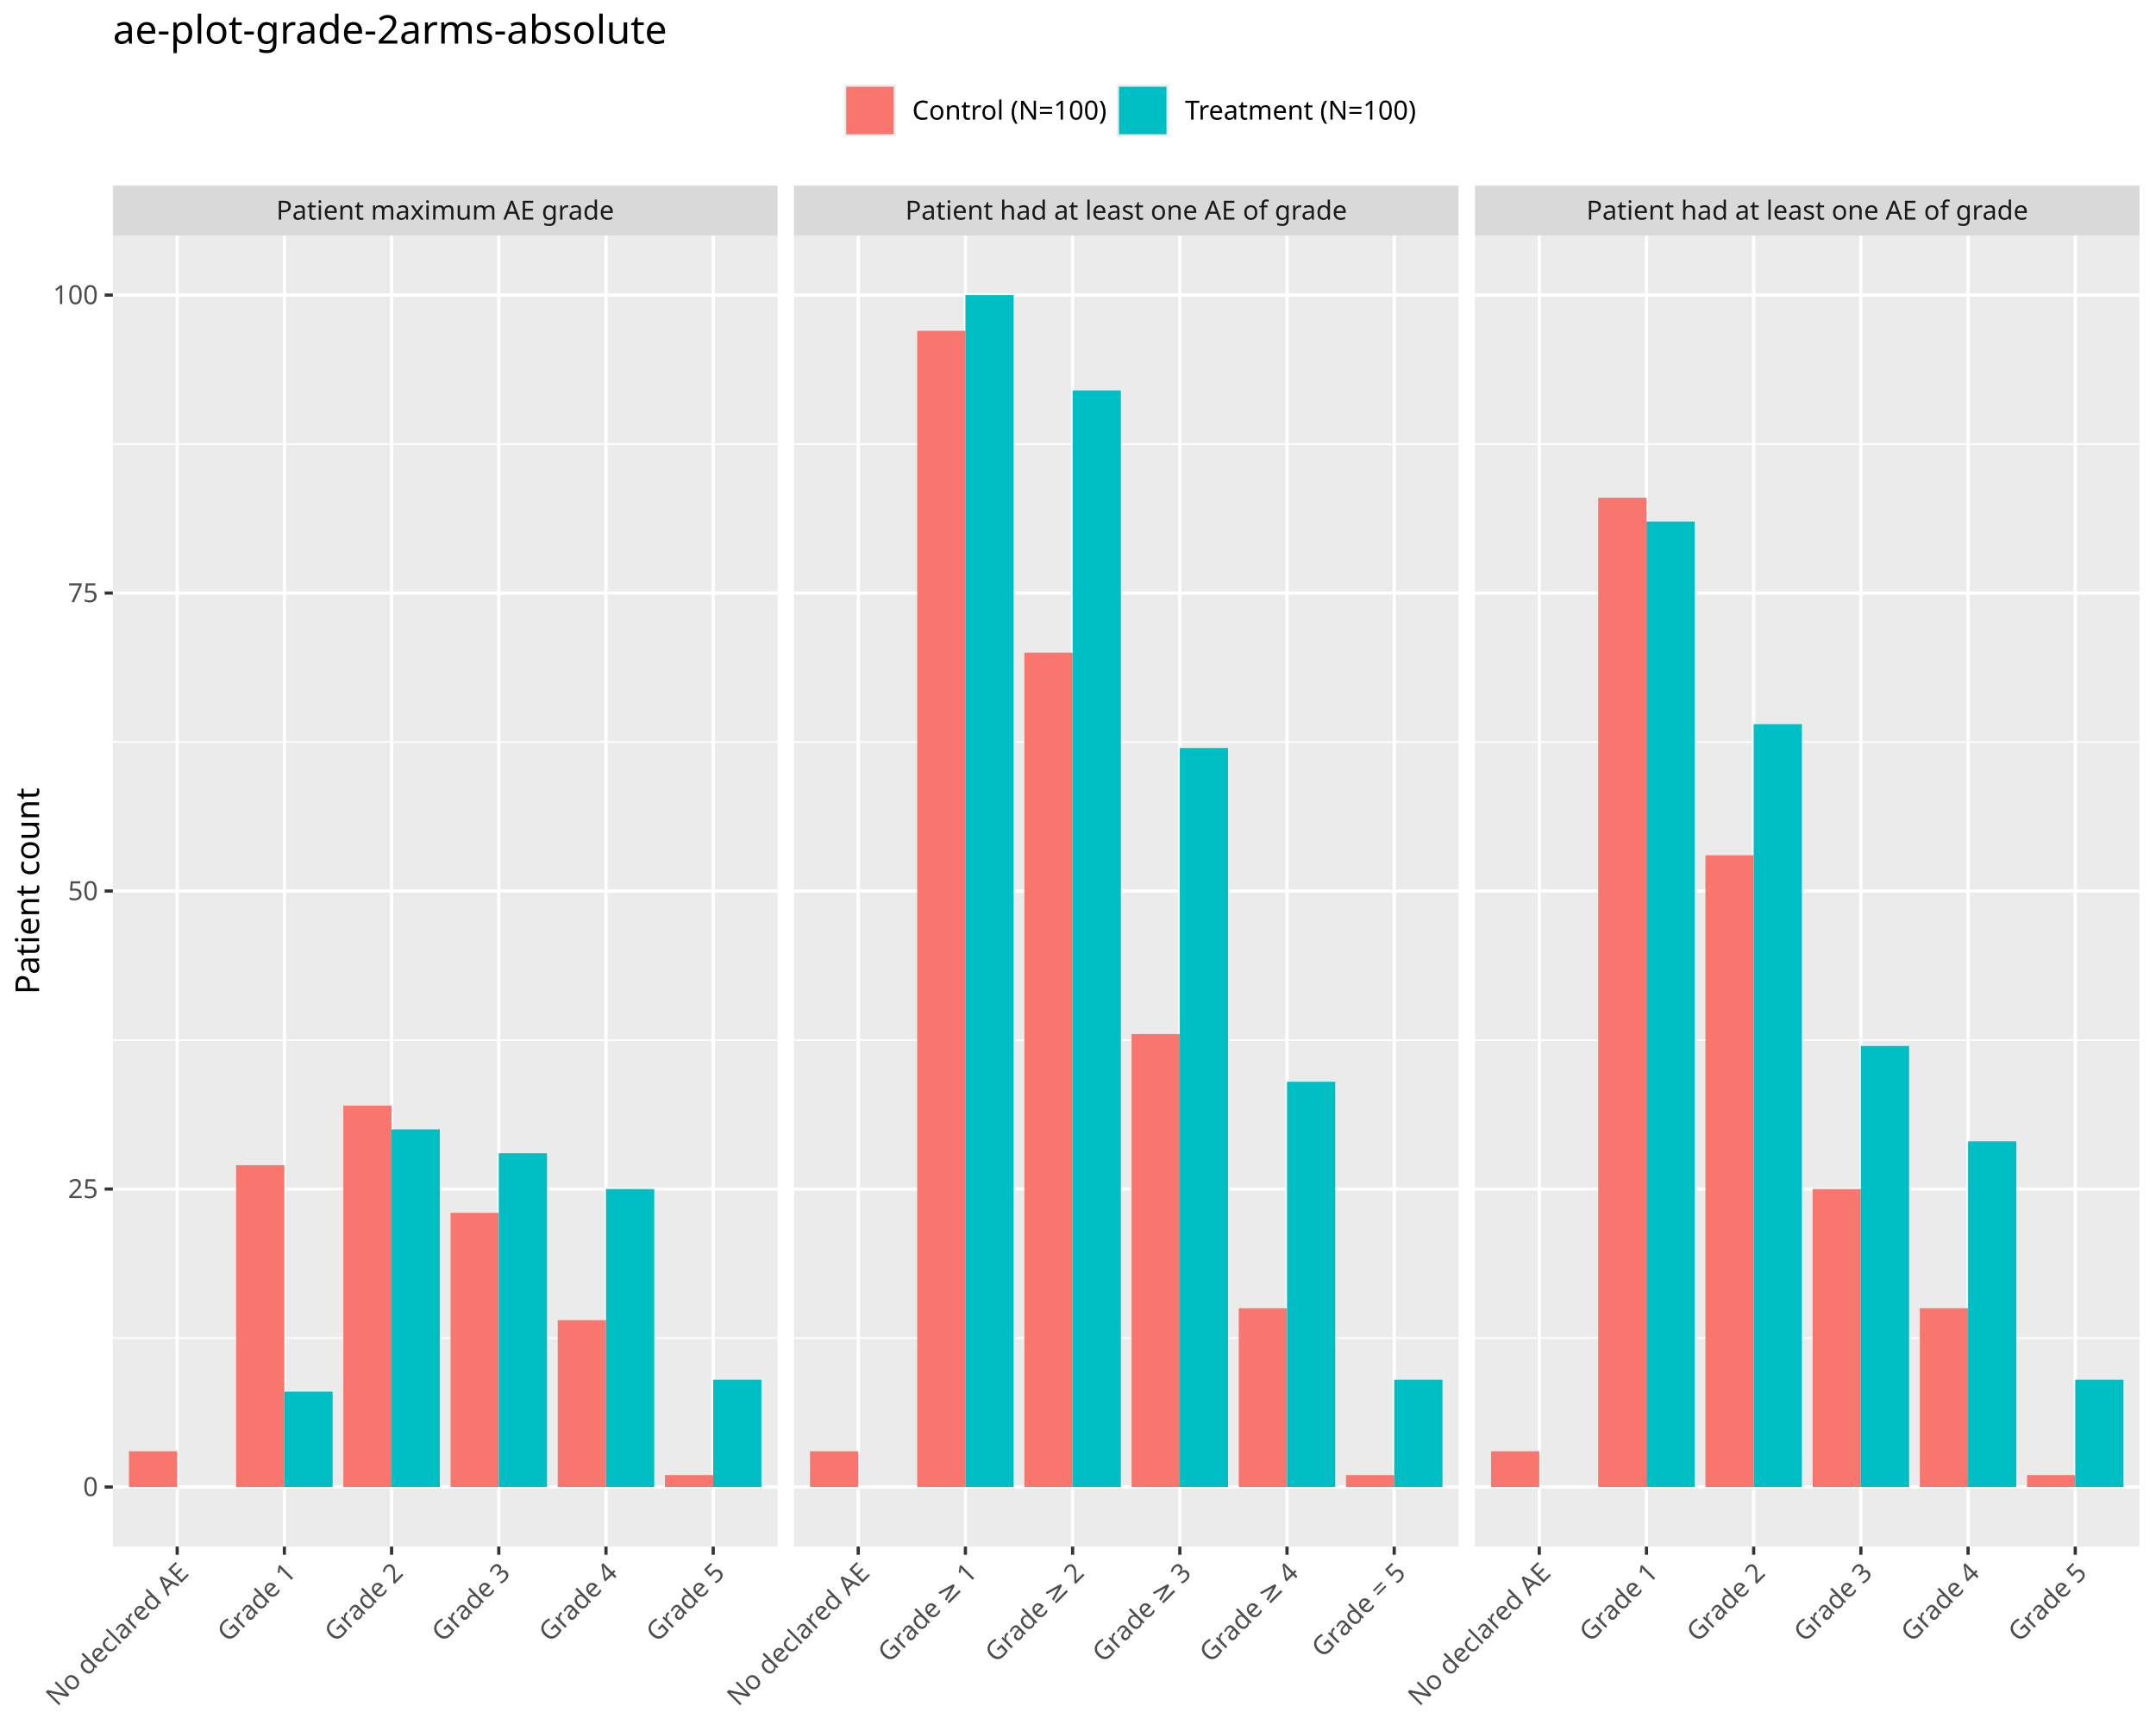
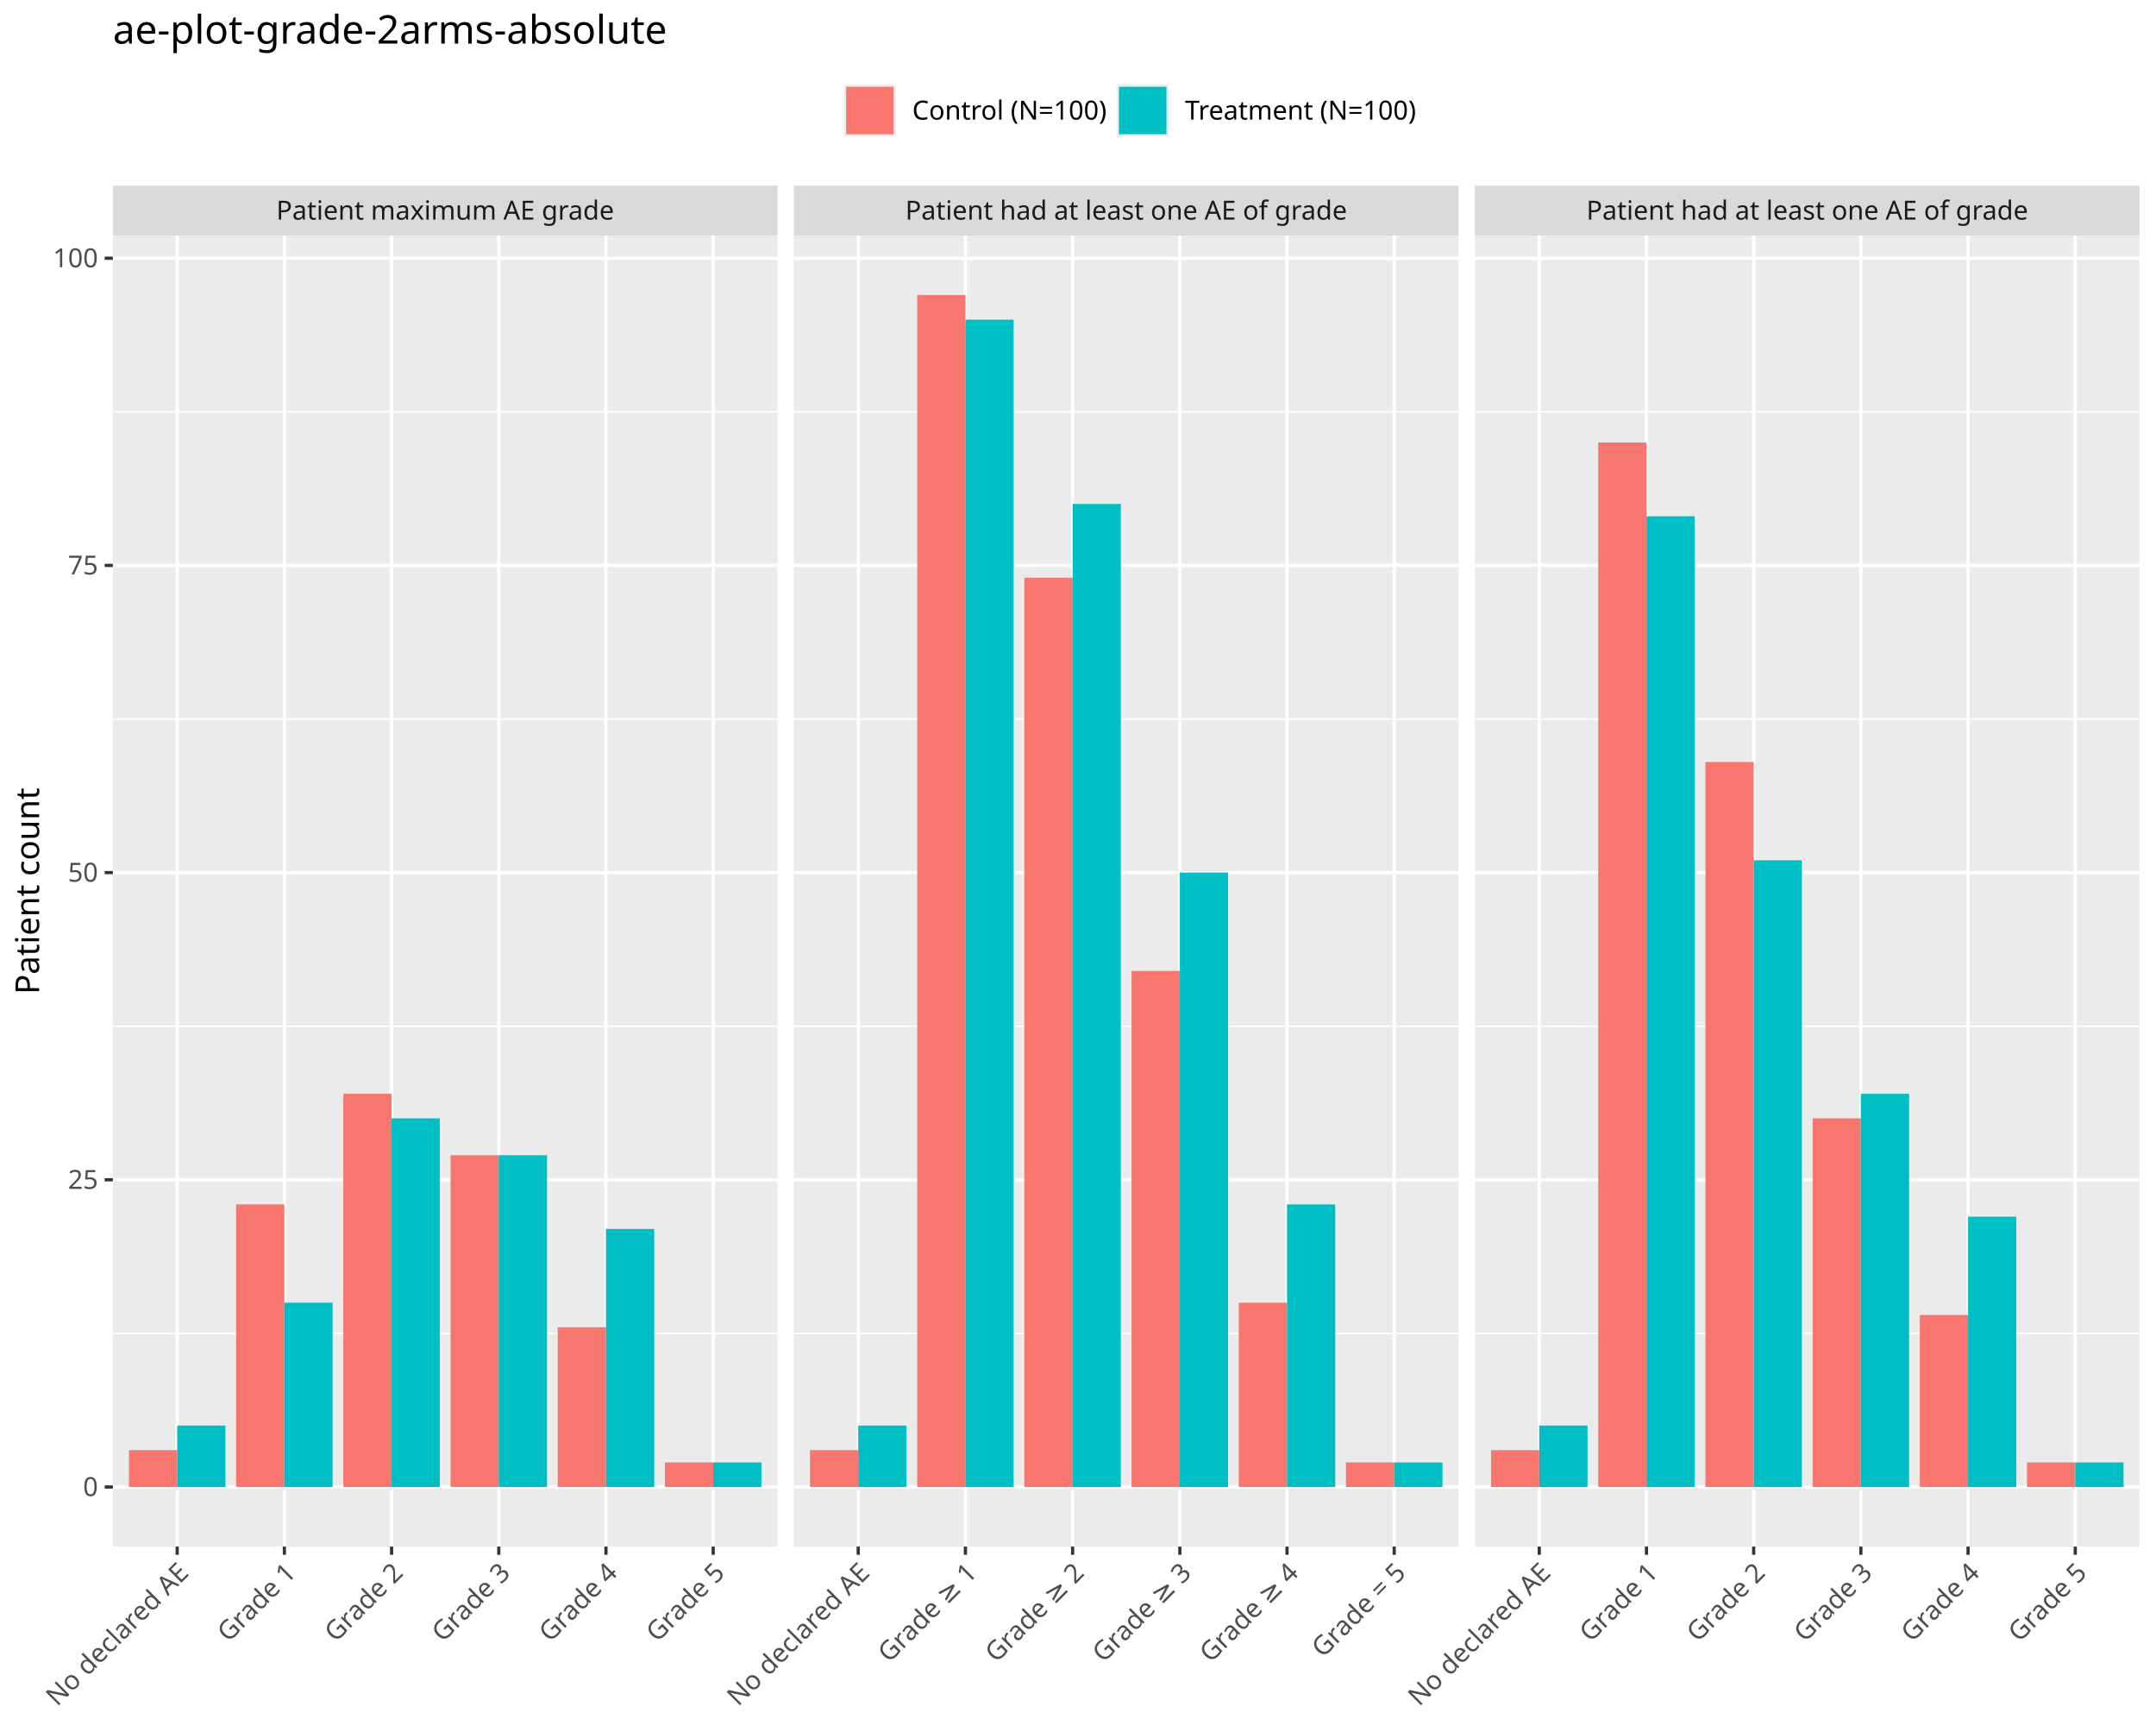
<svg xmlns="http://www.w3.org/2000/svg" class="svglite" data-engine-version="2.0" width="720.00pt" height="576.00pt" viewBox="0 0 720.00 576.00">
  <defs>
    <style type="text/css">
    .svglite line, .svglite polyline, .svglite polygon, .svglite path, .svglite rect, .svglite circle {
      fill: none;
      stroke: #000000;
      stroke-linecap: round;
      stroke-linejoin: round;
      stroke-miterlimit: 10.00;
    }
  </style>
  </defs>
  <rect width="100%" height="100%" style="stroke: none; fill: #FFFFFF;" />
  <defs>
    <clipPath id="cpMC4wMHw3MjAuMDB8MC4wMHw1NzYuMDA=">
      <rect x="0.00" y="0.00" width="720.00" height="576.00" />
    </clipPath>
  </defs>
  <g clip-path="url(#cpMC4wMHw3MjAuMDB8MC4wMHw1NzYuMDA=)">
    <rect x="-0" y="0.00" width="720.00" height="576.00" style="stroke-width: 1.07; stroke: #FFFFFF; fill: #FFFFFF;" />
  </g>
  <defs>
    <clipPath id="cpMzcuNjl8MjU5LjY1fDc4LjYzfDUxNi40Mw==">
      <rect x="37.69" y="78.63" width="221.96" height="437.79" />
    </clipPath>
  </defs>
  <g clip-path="url(#cpMzcuNjl8MjU5LjY1fDc4LjYzfDUxNi40Mw==)">
    <rect x="37.69" y="78.63" width="221.96" height="437.79" style="stroke-width: 1.07; stroke: none; fill: #EBEBEB;" />
-     <polyline points="37.69,446.78 259.65,446.78 " style="stroke-width: 0.53; stroke: #FFFFFF; stroke-linecap: butt;" />
-     <polyline points="37.69,347.28 259.65,347.28 " style="stroke-width: 0.53; stroke: #FFFFFF; stroke-linecap: butt;" />
-     <polyline points="37.69,247.78 259.65,247.78 " style="stroke-width: 0.53; stroke: #FFFFFF; stroke-linecap: butt;" />
-     <polyline points="37.69,148.28 259.65,148.28 " style="stroke-width: 0.53; stroke: #FFFFFF; stroke-linecap: butt;" />
+     <polyline points="37.69,445.24 259.65,445.24 " style="stroke-width: 0.53; stroke: #FFFFFF; stroke-linecap: butt;" />
+     <polyline points="37.69,342.66 259.65,342.66 " style="stroke-width: 0.53; stroke: #FFFFFF; stroke-linecap: butt;" />
+     <polyline points="37.69,240.09 259.65,240.09 " style="stroke-width: 0.53; stroke: #FFFFFF; stroke-linecap: butt;" />
+     <polyline points="37.69,137.51 259.65,137.51 " style="stroke-width: 0.53; stroke: #FFFFFF; stroke-linecap: butt;" />
    <polyline points="37.69,496.53 259.65,496.53 " style="stroke-width: 1.07; stroke: #FFFFFF; stroke-linecap: butt;" />
-     <polyline points="37.69,397.03 259.65,397.03 " style="stroke-width: 1.07; stroke: #FFFFFF; stroke-linecap: butt;" />
-     <polyline points="37.69,297.53 259.65,297.53 " style="stroke-width: 1.07; stroke: #FFFFFF; stroke-linecap: butt;" />
-     <polyline points="37.69,198.03 259.65,198.03 " style="stroke-width: 1.07; stroke: #FFFFFF; stroke-linecap: butt;" />
-     <polyline points="37.69,98.53 259.65,98.53 " style="stroke-width: 1.07; stroke: #FFFFFF; stroke-linecap: butt;" />
+     <polyline points="37.69,393.95 259.65,393.95 " style="stroke-width: 1.07; stroke: #FFFFFF; stroke-linecap: butt;" />
+     <polyline points="37.69,291.37 259.65,291.37 " style="stroke-width: 1.07; stroke: #FFFFFF; stroke-linecap: butt;" />
+     <polyline points="37.69,188.80 259.65,188.80 " style="stroke-width: 1.07; stroke: #FFFFFF; stroke-linecap: butt;" />
+     <polyline points="37.69,86.22 259.65,86.22 " style="stroke-width: 1.07; stroke: #FFFFFF; stroke-linecap: butt;" />
    <polyline points="59.17,516.43 59.17,78.63 " style="stroke-width: 1.07; stroke: #FFFFFF; stroke-linecap: butt;" />
    <polyline points="94.97,516.43 94.97,78.63 " style="stroke-width: 1.07; stroke: #FFFFFF; stroke-linecap: butt;" />
    <polyline points="130.77,516.43 130.77,78.63 " style="stroke-width: 1.07; stroke: #FFFFFF; stroke-linecap: butt;" />
    <polyline points="166.57,516.43 166.57,78.63 " style="stroke-width: 1.07; stroke: #FFFFFF; stroke-linecap: butt;" />
    <polyline points="202.37,516.43 202.37,78.63 " style="stroke-width: 1.07; stroke: #FFFFFF; stroke-linecap: butt;" />
    <polyline points="238.17,516.43 238.17,78.63 " style="stroke-width: 1.07; stroke: #FFFFFF; stroke-linecap: butt;" />
-     <rect x="43.06" y="484.59" width="16.11" height="11.94" style="stroke-width: 1.07; stroke: none; stroke-linecap: butt; stroke-linejoin: miter; fill: #F8766D;" />
-     <rect x="59.17" y="496.53" width="16.11" height="0.00" style="stroke-width: 1.07; stroke: none; stroke-linecap: butt; stroke-linejoin: miter; fill: #00BFC4;" />
-     <rect x="78.86" y="389.07" width="16.11" height="107.46" style="stroke-width: 1.07; stroke: none; stroke-linecap: butt; stroke-linejoin: miter; fill: #F8766D;" />
-     <rect x="94.97" y="464.69" width="16.11" height="31.84" style="stroke-width: 1.07; stroke: none; stroke-linecap: butt; stroke-linejoin: miter; fill: #00BFC4;" />
-     <rect x="114.66" y="369.17" width="16.11" height="127.36" style="stroke-width: 1.07; stroke: none; stroke-linecap: butt; stroke-linejoin: miter; fill: #F8766D;" />
-     <rect x="130.77" y="377.13" width="16.11" height="119.40" style="stroke-width: 1.07; stroke: none; stroke-linecap: butt; stroke-linejoin: miter; fill: #00BFC4;" />
-     <rect x="150.46" y="404.99" width="16.11" height="91.54" style="stroke-width: 1.07; stroke: none; stroke-linecap: butt; stroke-linejoin: miter; fill: #F8766D;" />
-     <rect x="166.57" y="385.09" width="16.11" height="111.44" style="stroke-width: 1.07; stroke: none; stroke-linecap: butt; stroke-linejoin: miter; fill: #00BFC4;" />
-     <rect x="186.26" y="440.81" width="16.11" height="55.72" style="stroke-width: 1.07; stroke: none; stroke-linecap: butt; stroke-linejoin: miter; fill: #F8766D;" />
-     <rect x="202.37" y="397.03" width="16.11" height="99.50" style="stroke-width: 1.07; stroke: none; stroke-linecap: butt; stroke-linejoin: miter; fill: #00BFC4;" />
-     <rect x="222.06" y="492.55" width="16.11" height="3.98" style="stroke-width: 1.07; stroke: none; stroke-linecap: butt; stroke-linejoin: miter; fill: #F8766D;" />
-     <rect x="238.17" y="460.71" width="16.11" height="35.82" style="stroke-width: 1.07; stroke: none; stroke-linecap: butt; stroke-linejoin: miter; fill: #00BFC4;" />
+     <rect x="43.06" y="484.22" width="16.11" height="12.31" style="stroke-width: 1.07; stroke: none; stroke-linecap: butt; stroke-linejoin: miter; fill: #F8766D;" />
+     <rect x="59.17" y="476.01" width="16.11" height="20.52" style="stroke-width: 1.07; stroke: none; stroke-linecap: butt; stroke-linejoin: miter; fill: #00BFC4;" />
+     <rect x="78.86" y="402.16" width="16.11" height="94.37" style="stroke-width: 1.07; stroke: none; stroke-linecap: butt; stroke-linejoin: miter; fill: #F8766D;" />
+     <rect x="94.97" y="434.98" width="16.11" height="61.55" style="stroke-width: 1.07; stroke: none; stroke-linecap: butt; stroke-linejoin: miter; fill: #00BFC4;" />
+     <rect x="114.66" y="365.23" width="16.11" height="131.30" style="stroke-width: 1.07; stroke: none; stroke-linecap: butt; stroke-linejoin: miter; fill: #F8766D;" />
+     <rect x="130.77" y="373.43" width="16.11" height="123.09" style="stroke-width: 1.07; stroke: none; stroke-linecap: butt; stroke-linejoin: miter; fill: #00BFC4;" />
+     <rect x="150.46" y="385.74" width="16.11" height="110.78" style="stroke-width: 1.07; stroke: none; stroke-linecap: butt; stroke-linejoin: miter; fill: #F8766D;" />
+     <rect x="166.57" y="385.74" width="16.11" height="110.78" style="stroke-width: 1.07; stroke: none; stroke-linecap: butt; stroke-linejoin: miter; fill: #00BFC4;" />
+     <rect x="186.26" y="443.19" width="16.11" height="53.34" style="stroke-width: 1.07; stroke: none; stroke-linecap: butt; stroke-linejoin: miter; fill: #F8766D;" />
+     <rect x="202.37" y="410.36" width="16.11" height="86.16" style="stroke-width: 1.07; stroke: none; stroke-linecap: butt; stroke-linejoin: miter; fill: #00BFC4;" />
+     <rect x="222.06" y="488.32" width="16.11" height="8.21" style="stroke-width: 1.07; stroke: none; stroke-linecap: butt; stroke-linejoin: miter; fill: #F8766D;" />
+     <rect x="238.17" y="488.32" width="16.11" height="8.21" style="stroke-width: 1.07; stroke: none; stroke-linecap: butt; stroke-linejoin: miter; fill: #00BFC4;" />
  </g>
  <g clip-path="url(#cpMC4wMHw3MjAuMDB8MC4wMHw1NzYuMDA=)">
</g>
  <defs>
    <clipPath id="cpMjY1LjEzfDQ4Ny4wOHw3OC42M3w1MTYuNDM=">
      <rect x="265.13" y="78.63" width="221.96" height="437.79" />
    </clipPath>
  </defs>
  <g clip-path="url(#cpMjY1LjEzfDQ4Ny4wOHw3OC42M3w1MTYuNDM=)">
    <rect x="265.13" y="78.63" width="221.96" height="437.79" style="stroke-width: 1.07; stroke: none; fill: #EBEBEB;" />
-     <polyline points="265.13,446.78 487.08,446.78 " style="stroke-width: 0.53; stroke: #FFFFFF; stroke-linecap: butt;" />
-     <polyline points="265.13,347.28 487.08,347.28 " style="stroke-width: 0.53; stroke: #FFFFFF; stroke-linecap: butt;" />
-     <polyline points="265.13,247.78 487.08,247.78 " style="stroke-width: 0.53; stroke: #FFFFFF; stroke-linecap: butt;" />
-     <polyline points="265.13,148.28 487.08,148.28 " style="stroke-width: 0.53; stroke: #FFFFFF; stroke-linecap: butt;" />
+     <polyline points="265.13,445.24 487.08,445.24 " style="stroke-width: 0.53; stroke: #FFFFFF; stroke-linecap: butt;" />
+     <polyline points="265.13,342.66 487.08,342.66 " style="stroke-width: 0.53; stroke: #FFFFFF; stroke-linecap: butt;" />
+     <polyline points="265.13,240.09 487.08,240.09 " style="stroke-width: 0.53; stroke: #FFFFFF; stroke-linecap: butt;" />
+     <polyline points="265.13,137.51 487.08,137.51 " style="stroke-width: 0.53; stroke: #FFFFFF; stroke-linecap: butt;" />
    <polyline points="265.13,496.53 487.08,496.53 " style="stroke-width: 1.07; stroke: #FFFFFF; stroke-linecap: butt;" />
-     <polyline points="265.13,397.03 487.08,397.03 " style="stroke-width: 1.07; stroke: #FFFFFF; stroke-linecap: butt;" />
-     <polyline points="265.13,297.53 487.08,297.53 " style="stroke-width: 1.07; stroke: #FFFFFF; stroke-linecap: butt;" />
-     <polyline points="265.13,198.03 487.08,198.03 " style="stroke-width: 1.07; stroke: #FFFFFF; stroke-linecap: butt;" />
-     <polyline points="265.13,98.53 487.08,98.53 " style="stroke-width: 1.07; stroke: #FFFFFF; stroke-linecap: butt;" />
+     <polyline points="265.13,393.95 487.08,393.95 " style="stroke-width: 1.07; stroke: #FFFFFF; stroke-linecap: butt;" />
+     <polyline points="265.13,291.37 487.08,291.37 " style="stroke-width: 1.07; stroke: #FFFFFF; stroke-linecap: butt;" />
+     <polyline points="265.13,188.80 487.08,188.80 " style="stroke-width: 1.07; stroke: #FFFFFF; stroke-linecap: butt;" />
+     <polyline points="265.13,86.22 487.08,86.22 " style="stroke-width: 1.07; stroke: #FFFFFF; stroke-linecap: butt;" />
    <polyline points="286.61,516.43 286.61,78.63 " style="stroke-width: 1.07; stroke: #FFFFFF; stroke-linecap: butt;" />
    <polyline points="322.40,516.43 322.40,78.63 " style="stroke-width: 1.07; stroke: #FFFFFF; stroke-linecap: butt;" />
    <polyline points="358.20,516.43 358.20,78.63 " style="stroke-width: 1.07; stroke: #FFFFFF; stroke-linecap: butt;" />
    <polyline points="394.00,516.43 394.00,78.63 " style="stroke-width: 1.07; stroke: #FFFFFF; stroke-linecap: butt;" />
    <polyline points="429.80,516.43 429.80,78.63 " style="stroke-width: 1.07; stroke: #FFFFFF; stroke-linecap: butt;" />
    <polyline points="465.60,516.43 465.60,78.63 " style="stroke-width: 1.07; stroke: #FFFFFF; stroke-linecap: butt;" />
-     <rect x="270.50" y="484.59" width="16.11" height="11.94" style="stroke-width: 1.07; stroke: none; stroke-linecap: butt; stroke-linejoin: miter; fill: #F8766D;" />
-     <rect x="286.61" y="496.53" width="16.11" height="0.00" style="stroke-width: 1.07; stroke: none; stroke-linecap: butt; stroke-linejoin: miter; fill: #00BFC4;" />
-     <rect x="306.30" y="110.47" width="16.11" height="386.06" style="stroke-width: 1.07; stroke: none; stroke-linecap: butt; stroke-linejoin: miter; fill: #F8766D;" />
-     <rect x="322.40" y="98.53" width="16.11" height="398.00" style="stroke-width: 1.07; stroke: none; stroke-linecap: butt; stroke-linejoin: miter; fill: #00BFC4;" />
-     <rect x="342.09" y="217.93" width="16.11" height="278.60" style="stroke-width: 1.07; stroke: none; stroke-linecap: butt; stroke-linejoin: miter; fill: #F8766D;" />
-     <rect x="358.20" y="130.37" width="16.11" height="366.16" style="stroke-width: 1.07; stroke: none; stroke-linecap: butt; stroke-linejoin: miter; fill: #00BFC4;" />
-     <rect x="377.89" y="345.29" width="16.11" height="151.24" style="stroke-width: 1.07; stroke: none; stroke-linecap: butt; stroke-linejoin: miter; fill: #F8766D;" />
-     <rect x="394.00" y="249.77" width="16.11" height="246.76" style="stroke-width: 1.07; stroke: none; stroke-linecap: butt; stroke-linejoin: miter; fill: #00BFC4;" />
-     <rect x="413.69" y="436.83" width="16.11" height="59.70" style="stroke-width: 1.07; stroke: none; stroke-linecap: butt; stroke-linejoin: miter; fill: #F8766D;" />
-     <rect x="429.80" y="361.21" width="16.11" height="135.32" style="stroke-width: 1.07; stroke: none; stroke-linecap: butt; stroke-linejoin: miter; fill: #00BFC4;" />
-     <rect x="449.49" y="492.55" width="16.11" height="3.98" style="stroke-width: 1.07; stroke: none; stroke-linecap: butt; stroke-linejoin: miter; fill: #F8766D;" />
-     <rect x="465.60" y="460.71" width="16.11" height="35.82" style="stroke-width: 1.07; stroke: none; stroke-linecap: butt; stroke-linejoin: miter; fill: #00BFC4;" />
+     <rect x="270.50" y="484.22" width="16.11" height="12.31" style="stroke-width: 1.07; stroke: none; stroke-linecap: butt; stroke-linejoin: miter; fill: #F8766D;" />
+     <rect x="286.61" y="476.01" width="16.11" height="20.52" style="stroke-width: 1.07; stroke: none; stroke-linecap: butt; stroke-linejoin: miter; fill: #00BFC4;" />
+     <rect x="306.30" y="98.53" width="16.11" height="398.00" style="stroke-width: 1.07; stroke: none; stroke-linecap: butt; stroke-linejoin: miter; fill: #F8766D;" />
+     <rect x="322.40" y="106.74" width="16.11" height="389.79" style="stroke-width: 1.07; stroke: none; stroke-linecap: butt; stroke-linejoin: miter; fill: #00BFC4;" />
+     <rect x="342.09" y="192.90" width="16.11" height="303.63" style="stroke-width: 1.07; stroke: none; stroke-linecap: butt; stroke-linejoin: miter; fill: #F8766D;" />
+     <rect x="358.20" y="168.28" width="16.11" height="328.24" style="stroke-width: 1.07; stroke: none; stroke-linecap: butt; stroke-linejoin: miter; fill: #00BFC4;" />
+     <rect x="377.89" y="324.20" width="16.11" height="172.33" style="stroke-width: 1.07; stroke: none; stroke-linecap: butt; stroke-linejoin: miter; fill: #F8766D;" />
+     <rect x="394.00" y="291.37" width="16.11" height="205.15" style="stroke-width: 1.07; stroke: none; stroke-linecap: butt; stroke-linejoin: miter; fill: #00BFC4;" />
+     <rect x="413.69" y="434.98" width="16.11" height="61.55" style="stroke-width: 1.07; stroke: none; stroke-linecap: butt; stroke-linejoin: miter; fill: #F8766D;" />
+     <rect x="429.80" y="402.16" width="16.11" height="94.37" style="stroke-width: 1.07; stroke: none; stroke-linecap: butt; stroke-linejoin: miter; fill: #00BFC4;" />
+     <rect x="449.49" y="488.32" width="16.11" height="8.21" style="stroke-width: 1.07; stroke: none; stroke-linecap: butt; stroke-linejoin: miter; fill: #F8766D;" />
+     <rect x="465.60" y="488.32" width="16.11" height="8.21" style="stroke-width: 1.07; stroke: none; stroke-linecap: butt; stroke-linejoin: miter; fill: #00BFC4;" />
  </g>
  <g clip-path="url(#cpMC4wMHw3MjAuMDB8MC4wMHw1NzYuMDA=)">
</g>
  <defs>
    <clipPath id="cpNDkyLjU2fDcxNC41Mnw3OC42M3w1MTYuNDM=">
      <rect x="492.56" y="78.63" width="221.96" height="437.79" />
    </clipPath>
  </defs>
  <g clip-path="url(#cpNDkyLjU2fDcxNC41Mnw3OC42M3w1MTYuNDM=)">
    <rect x="492.56" y="78.63" width="221.96" height="437.79" style="stroke-width: 1.07; stroke: none; fill: #EBEBEB;" />
-     <polyline points="492.56,446.78 714.52,446.78 " style="stroke-width: 0.53; stroke: #FFFFFF; stroke-linecap: butt;" />
-     <polyline points="492.56,347.28 714.52,347.28 " style="stroke-width: 0.53; stroke: #FFFFFF; stroke-linecap: butt;" />
-     <polyline points="492.56,247.78 714.52,247.78 " style="stroke-width: 0.53; stroke: #FFFFFF; stroke-linecap: butt;" />
-     <polyline points="492.56,148.28 714.52,148.28 " style="stroke-width: 0.53; stroke: #FFFFFF; stroke-linecap: butt;" />
+     <polyline points="492.56,445.24 714.52,445.24 " style="stroke-width: 0.53; stroke: #FFFFFF; stroke-linecap: butt;" />
+     <polyline points="492.56,342.66 714.52,342.66 " style="stroke-width: 0.53; stroke: #FFFFFF; stroke-linecap: butt;" />
+     <polyline points="492.56,240.09 714.52,240.09 " style="stroke-width: 0.53; stroke: #FFFFFF; stroke-linecap: butt;" />
+     <polyline points="492.56,137.51 714.52,137.51 " style="stroke-width: 0.53; stroke: #FFFFFF; stroke-linecap: butt;" />
    <polyline points="492.56,496.53 714.52,496.53 " style="stroke-width: 1.07; stroke: #FFFFFF; stroke-linecap: butt;" />
-     <polyline points="492.56,397.03 714.52,397.03 " style="stroke-width: 1.07; stroke: #FFFFFF; stroke-linecap: butt;" />
-     <polyline points="492.56,297.53 714.52,297.53 " style="stroke-width: 1.07; stroke: #FFFFFF; stroke-linecap: butt;" />
-     <polyline points="492.56,198.03 714.52,198.03 " style="stroke-width: 1.07; stroke: #FFFFFF; stroke-linecap: butt;" />
-     <polyline points="492.56,98.53 714.52,98.53 " style="stroke-width: 1.07; stroke: #FFFFFF; stroke-linecap: butt;" />
+     <polyline points="492.56,393.95 714.52,393.95 " style="stroke-width: 1.07; stroke: #FFFFFF; stroke-linecap: butt;" />
+     <polyline points="492.56,291.37 714.52,291.37 " style="stroke-width: 1.07; stroke: #FFFFFF; stroke-linecap: butt;" />
+     <polyline points="492.56,188.80 714.52,188.80 " style="stroke-width: 1.07; stroke: #FFFFFF; stroke-linecap: butt;" />
+     <polyline points="492.56,86.22 714.52,86.22 " style="stroke-width: 1.07; stroke: #FFFFFF; stroke-linecap: butt;" />
    <polyline points="514.04,516.43 514.04,78.63 " style="stroke-width: 1.07; stroke: #FFFFFF; stroke-linecap: butt;" />
    <polyline points="549.84,516.43 549.84,78.63 " style="stroke-width: 1.07; stroke: #FFFFFF; stroke-linecap: butt;" />
    <polyline points="585.64,516.43 585.64,78.63 " style="stroke-width: 1.07; stroke: #FFFFFF; stroke-linecap: butt;" />
    <polyline points="621.44,516.43 621.44,78.63 " style="stroke-width: 1.07; stroke: #FFFFFF; stroke-linecap: butt;" />
    <polyline points="657.24,516.43 657.24,78.63 " style="stroke-width: 1.07; stroke: #FFFFFF; stroke-linecap: butt;" />
    <polyline points="693.04,516.43 693.04,78.63 " style="stroke-width: 1.07; stroke: #FFFFFF; stroke-linecap: butt;" />
-     <rect x="497.93" y="484.59" width="16.11" height="11.94" style="stroke-width: 1.07; stroke: none; stroke-linecap: butt; stroke-linejoin: miter; fill: #F8766D;" />
-     <rect x="514.04" y="496.53" width="16.11" height="0.00" style="stroke-width: 1.07; stroke: none; stroke-linecap: butt; stroke-linejoin: miter; fill: #00BFC4;" />
-     <rect x="533.73" y="166.19" width="16.11" height="330.34" style="stroke-width: 1.07; stroke: none; stroke-linecap: butt; stroke-linejoin: miter; fill: #F8766D;" />
-     <rect x="549.84" y="174.15" width="16.11" height="322.38" style="stroke-width: 1.07; stroke: none; stroke-linecap: butt; stroke-linejoin: miter; fill: #00BFC4;" />
-     <rect x="569.53" y="285.59" width="16.11" height="210.94" style="stroke-width: 1.07; stroke: none; stroke-linecap: butt; stroke-linejoin: miter; fill: #F8766D;" />
-     <rect x="585.64" y="241.81" width="16.11" height="254.72" style="stroke-width: 1.07; stroke: none; stroke-linecap: butt; stroke-linejoin: miter; fill: #00BFC4;" />
-     <rect x="605.33" y="397.03" width="16.11" height="99.50" style="stroke-width: 1.07; stroke: none; stroke-linecap: butt; stroke-linejoin: miter; fill: #F8766D;" />
-     <rect x="621.44" y="349.27" width="16.11" height="147.26" style="stroke-width: 1.07; stroke: none; stroke-linecap: butt; stroke-linejoin: miter; fill: #00BFC4;" />
-     <rect x="641.13" y="436.83" width="16.11" height="59.70" style="stroke-width: 1.07; stroke: none; stroke-linecap: butt; stroke-linejoin: miter; fill: #F8766D;" />
-     <rect x="657.24" y="381.11" width="16.11" height="115.42" style="stroke-width: 1.07; stroke: none; stroke-linecap: butt; stroke-linejoin: miter; fill: #00BFC4;" />
-     <rect x="676.93" y="492.55" width="16.11" height="3.98" style="stroke-width: 1.07; stroke: none; stroke-linecap: butt; stroke-linejoin: miter; fill: #F8766D;" />
-     <rect x="693.04" y="460.71" width="16.11" height="35.82" style="stroke-width: 1.07; stroke: none; stroke-linecap: butt; stroke-linejoin: miter; fill: #00BFC4;" />
+     <rect x="497.93" y="484.22" width="16.11" height="12.31" style="stroke-width: 1.07; stroke: none; stroke-linecap: butt; stroke-linejoin: miter; fill: #F8766D;" />
+     <rect x="514.04" y="476.01" width="16.11" height="20.52" style="stroke-width: 1.07; stroke: none; stroke-linecap: butt; stroke-linejoin: miter; fill: #00BFC4;" />
+     <rect x="533.73" y="147.77" width="16.11" height="348.76" style="stroke-width: 1.07; stroke: none; stroke-linecap: butt; stroke-linejoin: miter; fill: #F8766D;" />
+     <rect x="549.84" y="172.39" width="16.11" height="324.14" style="stroke-width: 1.07; stroke: none; stroke-linecap: butt; stroke-linejoin: miter; fill: #00BFC4;" />
+     <rect x="569.53" y="254.45" width="16.11" height="242.08" style="stroke-width: 1.07; stroke: none; stroke-linecap: butt; stroke-linejoin: miter; fill: #F8766D;" />
+     <rect x="585.64" y="287.27" width="16.11" height="209.26" style="stroke-width: 1.07; stroke: none; stroke-linecap: butt; stroke-linejoin: miter; fill: #00BFC4;" />
+     <rect x="605.33" y="373.43" width="16.11" height="123.09" style="stroke-width: 1.07; stroke: none; stroke-linecap: butt; stroke-linejoin: miter; fill: #F8766D;" />
+     <rect x="621.44" y="365.23" width="16.11" height="131.30" style="stroke-width: 1.07; stroke: none; stroke-linecap: butt; stroke-linejoin: miter; fill: #00BFC4;" />
+     <rect x="641.13" y="439.08" width="16.11" height="57.44" style="stroke-width: 1.07; stroke: none; stroke-linecap: butt; stroke-linejoin: miter; fill: #F8766D;" />
+     <rect x="657.24" y="406.26" width="16.11" height="90.27" style="stroke-width: 1.07; stroke: none; stroke-linecap: butt; stroke-linejoin: miter; fill: #00BFC4;" />
+     <rect x="676.93" y="488.32" width="16.11" height="8.21" style="stroke-width: 1.07; stroke: none; stroke-linecap: butt; stroke-linejoin: miter; fill: #F8766D;" />
+     <rect x="693.04" y="488.32" width="16.11" height="8.21" style="stroke-width: 1.07; stroke: none; stroke-linecap: butt; stroke-linejoin: miter; fill: #00BFC4;" />
  </g>
  <g clip-path="url(#cpMC4wMHw3MjAuMDB8MC4wMHw1NzYuMDA=)">
</g>
  <defs>
    <clipPath id="cpMzcuNjl8MjU5LjY1fDYxLjk4fDc4LjYz">
      <rect x="37.69" y="61.98" width="221.96" height="16.65" />
    </clipPath>
  </defs>
  <g clip-path="url(#cpMzcuNjl8MjU5LjY1fDYxLjk4fDc4LjYz)">
    <rect x="37.69" y="61.98" width="221.96" height="16.65" style="stroke-width: 1.07; stroke: none; fill: #D9D9D9;" />
    <text x="148.67" y="73.33" text-anchor="middle" style="font-size: 8.80px; fill: #1A1A1A; font-family: sans;" textLength="107.13px" lengthAdjust="spacingAndGlyphs">Patient maximum AE grade</text>
  </g>
  <g clip-path="url(#cpMC4wMHw3MjAuMDB8MC4wMHw1NzYuMDA=)">
</g>
  <defs>
    <clipPath id="cpMjY1LjEzfDQ4Ny4wOHw2MS45OHw3OC42Mw==">
      <rect x="265.13" y="61.98" width="221.96" height="16.65" />
    </clipPath>
  </defs>
  <g clip-path="url(#cpMjY1LjEzfDQ4Ny4wOHw2MS45OHw3OC42Mw==)">
    <rect x="265.13" y="61.98" width="221.96" height="16.65" style="stroke-width: 1.07; stroke: none; fill: #D9D9D9;" />
    <text x="376.10" y="73.33" text-anchor="middle" style="font-size: 8.80px; fill: #1A1A1A; font-family: sans;" textLength="141.40px" lengthAdjust="spacingAndGlyphs">Patient had at least one AE of grade</text>
  </g>
  <g clip-path="url(#cpMC4wMHw3MjAuMDB8MC4wMHw1NzYuMDA=)">
</g>
  <defs>
    <clipPath id="cpNDkyLjU2fDcxNC41Mnw2MS45OHw3OC42Mw==">
      <rect x="492.56" y="61.98" width="221.96" height="16.65" />
    </clipPath>
  </defs>
  <g clip-path="url(#cpNDkyLjU2fDcxNC41Mnw2MS45OHw3OC42Mw==)">
    <rect x="492.56" y="61.98" width="221.96" height="16.65" style="stroke-width: 1.07; stroke: none; fill: #D9D9D9;" />
    <text x="603.54" y="73.33" text-anchor="middle" style="font-size: 8.80px; fill: #1A1A1A; font-family: sans;" textLength="143.84px" lengthAdjust="spacingAndGlyphs">Patient had at least one AE of grade </text>
  </g>
  <g clip-path="url(#cpMC4wMHw3MjAuMDB8MC4wMHw1NzYuMDA=)">
    <polyline points="59.17,519.17 59.17,516.43 " style="stroke-width: 1.07; stroke: #333333; stroke-linecap: butt;" />
    <polyline points="94.97,519.17 94.97,516.43 " style="stroke-width: 1.07; stroke: #333333; stroke-linecap: butt;" />
    <polyline points="130.77,519.17 130.77,516.43 " style="stroke-width: 1.07; stroke: #333333; stroke-linecap: butt;" />
    <polyline points="166.57,519.17 166.57,516.43 " style="stroke-width: 1.07; stroke: #333333; stroke-linecap: butt;" />
    <polyline points="202.37,519.17 202.37,516.43 " style="stroke-width: 1.07; stroke: #333333; stroke-linecap: butt;" />
    <polyline points="238.17,519.17 238.17,516.43 " style="stroke-width: 1.07; stroke: #333333; stroke-linecap: butt;" />
    <text transform="translate(63.45,525.64) rotate(-45)" text-anchor="end" style="font-size: 8.80px; fill: #4D4D4D; font-family: sans;" textLength="61.64px" lengthAdjust="spacingAndGlyphs">No declared AE</text>
    <text transform="translate(99.25,525.64) rotate(-45)" text-anchor="end" style="font-size: 8.80px; fill: #4D4D4D; font-family: sans;" textLength="31.80px" lengthAdjust="spacingAndGlyphs">Grade 1</text>
    <text transform="translate(135.05,525.64) rotate(-45)" text-anchor="end" style="font-size: 8.80px; fill: #4D4D4D; font-family: sans;" textLength="31.80px" lengthAdjust="spacingAndGlyphs">Grade 2</text>
    <text transform="translate(170.85,525.64) rotate(-45)" text-anchor="end" style="font-size: 8.80px; fill: #4D4D4D; font-family: sans;" textLength="31.80px" lengthAdjust="spacingAndGlyphs">Grade 3</text>
    <text transform="translate(206.65,525.64) rotate(-45)" text-anchor="end" style="font-size: 8.80px; fill: #4D4D4D; font-family: sans;" textLength="31.80px" lengthAdjust="spacingAndGlyphs">Grade 4</text>
    <text transform="translate(242.45,525.64) rotate(-45)" text-anchor="end" style="font-size: 8.80px; fill: #4D4D4D; font-family: sans;" textLength="31.80px" lengthAdjust="spacingAndGlyphs">Grade 5</text>
    <polyline points="286.61,519.17 286.61,516.43 " style="stroke-width: 1.07; stroke: #333333; stroke-linecap: butt;" />
    <polyline points="322.40,519.17 322.40,516.43 " style="stroke-width: 1.07; stroke: #333333; stroke-linecap: butt;" />
    <polyline points="358.20,519.17 358.20,516.43 " style="stroke-width: 1.07; stroke: #333333; stroke-linecap: butt;" />
    <polyline points="394.00,519.17 394.00,516.43 " style="stroke-width: 1.07; stroke: #333333; stroke-linecap: butt;" />
    <polyline points="429.80,519.17 429.80,516.43 " style="stroke-width: 1.07; stroke: #333333; stroke-linecap: butt;" />
    <polyline points="465.60,519.17 465.60,516.43 " style="stroke-width: 1.07; stroke: #333333; stroke-linecap: butt;" />
    <text transform="translate(290.89,525.64) rotate(-45)" text-anchor="end" style="font-size: 8.80px; fill: #4D4D4D; font-family: sans;" textLength="61.64px" lengthAdjust="spacingAndGlyphs">No declared AE</text>
    <text transform="translate(326.69,525.64) rotate(-45)" text-anchor="end" style="font-size: 8.80px; fill: #4D4D4D; font-family: sans;" textLength="39.08px" lengthAdjust="spacingAndGlyphs">Grade ≥ 1</text>
    <text transform="translate(362.49,525.64) rotate(-45)" text-anchor="end" style="font-size: 8.80px; fill: #4D4D4D; font-family: sans;" textLength="39.08px" lengthAdjust="spacingAndGlyphs">Grade ≥ 2</text>
    <text transform="translate(398.29,525.64) rotate(-45)" text-anchor="end" style="font-size: 8.80px; fill: #4D4D4D; font-family: sans;" textLength="39.08px" lengthAdjust="spacingAndGlyphs">Grade ≥ 3</text>
    <text transform="translate(434.09,525.64) rotate(-45)" text-anchor="end" style="font-size: 8.80px; fill: #4D4D4D; font-family: sans;" textLength="39.08px" lengthAdjust="spacingAndGlyphs">Grade ≥ 4</text>
    <text transform="translate(469.89,525.64) rotate(-45)" text-anchor="end" style="font-size: 8.80px; fill: #4D4D4D; font-family: sans;" textLength="39.39px" lengthAdjust="spacingAndGlyphs">Grade = 5</text>
    <polyline points="514.04,519.17 514.04,516.43 " style="stroke-width: 1.07; stroke: #333333; stroke-linecap: butt;" />
    <polyline points="549.84,519.17 549.84,516.43 " style="stroke-width: 1.07; stroke: #333333; stroke-linecap: butt;" />
    <polyline points="585.64,519.17 585.64,516.43 " style="stroke-width: 1.07; stroke: #333333; stroke-linecap: butt;" />
    <polyline points="621.44,519.17 621.44,516.43 " style="stroke-width: 1.07; stroke: #333333; stroke-linecap: butt;" />
    <polyline points="657.24,519.17 657.24,516.43 " style="stroke-width: 1.07; stroke: #333333; stroke-linecap: butt;" />
    <polyline points="693.04,519.17 693.04,516.43 " style="stroke-width: 1.07; stroke: #333333; stroke-linecap: butt;" />
    <text transform="translate(518.32,525.64) rotate(-45)" text-anchor="end" style="font-size: 8.80px; fill: #4D4D4D; font-family: sans;" textLength="61.64px" lengthAdjust="spacingAndGlyphs">No declared AE</text>
    <text transform="translate(554.12,525.64) rotate(-45)" text-anchor="end" style="font-size: 8.80px; fill: #4D4D4D; font-family: sans;" textLength="31.80px" lengthAdjust="spacingAndGlyphs">Grade 1</text>
    <text transform="translate(589.92,525.64) rotate(-45)" text-anchor="end" style="font-size: 8.80px; fill: #4D4D4D; font-family: sans;" textLength="31.80px" lengthAdjust="spacingAndGlyphs">Grade 2</text>
    <text transform="translate(625.72,525.64) rotate(-45)" text-anchor="end" style="font-size: 8.80px; fill: #4D4D4D; font-family: sans;" textLength="31.80px" lengthAdjust="spacingAndGlyphs">Grade 3</text>
    <text transform="translate(661.52,525.64) rotate(-45)" text-anchor="end" style="font-size: 8.80px; fill: #4D4D4D; font-family: sans;" textLength="31.80px" lengthAdjust="spacingAndGlyphs">Grade 4</text>
    <text transform="translate(697.32,525.64) rotate(-45)" text-anchor="end" style="font-size: 8.80px; fill: #4D4D4D; font-family: sans;" textLength="31.80px" lengthAdjust="spacingAndGlyphs">Grade 5</text>
    <text x="32.76" y="499.55" text-anchor="end" style="font-size: 8.80px; fill: #4D4D4D; font-family: sans;" textLength="4.89px" lengthAdjust="spacingAndGlyphs">0</text>
-     <text x="32.76" y="400.06" text-anchor="end" style="font-size: 8.80px; fill: #4D4D4D; font-family: sans;" textLength="9.79px" lengthAdjust="spacingAndGlyphs">25</text>
-     <text x="32.76" y="300.56" text-anchor="end" style="font-size: 8.80px; fill: #4D4D4D; font-family: sans;" textLength="9.79px" lengthAdjust="spacingAndGlyphs">50</text>
-     <text x="32.76" y="201.06" text-anchor="end" style="font-size: 8.80px; fill: #4D4D4D; font-family: sans;" textLength="9.79px" lengthAdjust="spacingAndGlyphs">75</text>
-     <text x="32.76" y="101.56" text-anchor="end" style="font-size: 8.80px; fill: #4D4D4D; font-family: sans;" textLength="14.68px" lengthAdjust="spacingAndGlyphs">100</text>
+     <text x="32.76" y="396.98" text-anchor="end" style="font-size: 8.80px; fill: #4D4D4D; font-family: sans;" textLength="9.79px" lengthAdjust="spacingAndGlyphs">25</text>
+     <text x="32.76" y="294.40" text-anchor="end" style="font-size: 8.80px; fill: #4D4D4D; font-family: sans;" textLength="9.79px" lengthAdjust="spacingAndGlyphs">50</text>
+     <text x="32.76" y="191.83" text-anchor="end" style="font-size: 8.80px; fill: #4D4D4D; font-family: sans;" textLength="9.79px" lengthAdjust="spacingAndGlyphs">75</text>
+     <text x="32.76" y="89.25" text-anchor="end" style="font-size: 8.80px; fill: #4D4D4D; font-family: sans;" textLength="14.68px" lengthAdjust="spacingAndGlyphs">100</text>
    <polyline points="34.95,496.53 37.69,496.53 " style="stroke-width: 1.07; stroke: #333333; stroke-linecap: butt;" />
-     <polyline points="34.95,397.03 37.69,397.03 " style="stroke-width: 1.07; stroke: #333333; stroke-linecap: butt;" />
-     <polyline points="34.95,297.53 37.69,297.53 " style="stroke-width: 1.07; stroke: #333333; stroke-linecap: butt;" />
-     <polyline points="34.95,198.03 37.69,198.03 " style="stroke-width: 1.07; stroke: #333333; stroke-linecap: butt;" />
-     <polyline points="34.95,98.53 37.69,98.53 " style="stroke-width: 1.07; stroke: #333333; stroke-linecap: butt;" />
+     <polyline points="34.95,393.95 37.69,393.95 " style="stroke-width: 1.07; stroke: #333333; stroke-linecap: butt;" />
+     <polyline points="34.95,291.37 37.69,291.37 " style="stroke-width: 1.07; stroke: #333333; stroke-linecap: butt;" />
+     <polyline points="34.95,188.80 37.69,188.80 " style="stroke-width: 1.07; stroke: #333333; stroke-linecap: butt;" />
+     <polyline points="34.95,86.22 37.69,86.22 " style="stroke-width: 1.07; stroke: #333333; stroke-linecap: butt;" />
    <text transform="translate(13.05,297.53) rotate(-90)" text-anchor="middle" style="font-size: 11.00px; font-family: sans;" textLength="64.22px" lengthAdjust="spacingAndGlyphs">Patient count</text>
    <rect x="276.40" y="22.78" width="199.41" height="28.24" style="stroke-width: 1.07; stroke: none; fill: #FFFFFF;" />
    <rect x="281.88" y="28.26" width="17.28" height="17.28" style="stroke-width: 1.07; stroke: none; fill: #EBEBEB;" />
    <rect x="282.59" y="28.97" width="15.86" height="15.86" style="stroke-width: 1.07; stroke: none; stroke-linecap: butt; stroke-linejoin: miter; fill: #F8766D;" />
    <rect x="372.98" y="28.26" width="17.28" height="17.28" style="stroke-width: 1.07; stroke: none; fill: #EBEBEB;" />
    <rect x="373.68" y="28.97" width="15.86" height="15.86" style="stroke-width: 1.07; stroke: none; stroke-linecap: butt; stroke-linejoin: miter; fill: #00BFC4;" />
    <text x="304.64" y="39.93" style="font-size: 8.80px; font-family: sans;" textLength="62.86px" lengthAdjust="spacingAndGlyphs">Control (N=100)</text>
    <text x="395.73" y="39.93" style="font-size: 8.80px; font-family: sans;" textLength="74.60px" lengthAdjust="spacingAndGlyphs">Treatment (N=100)</text>
    <text x="37.69" y="14.56" style="font-size: 13.20px; font-family: sans;" textLength="173.91px" lengthAdjust="spacingAndGlyphs">ae-plot-grade-2arms-absolute</text>
  </g>
</svg>
